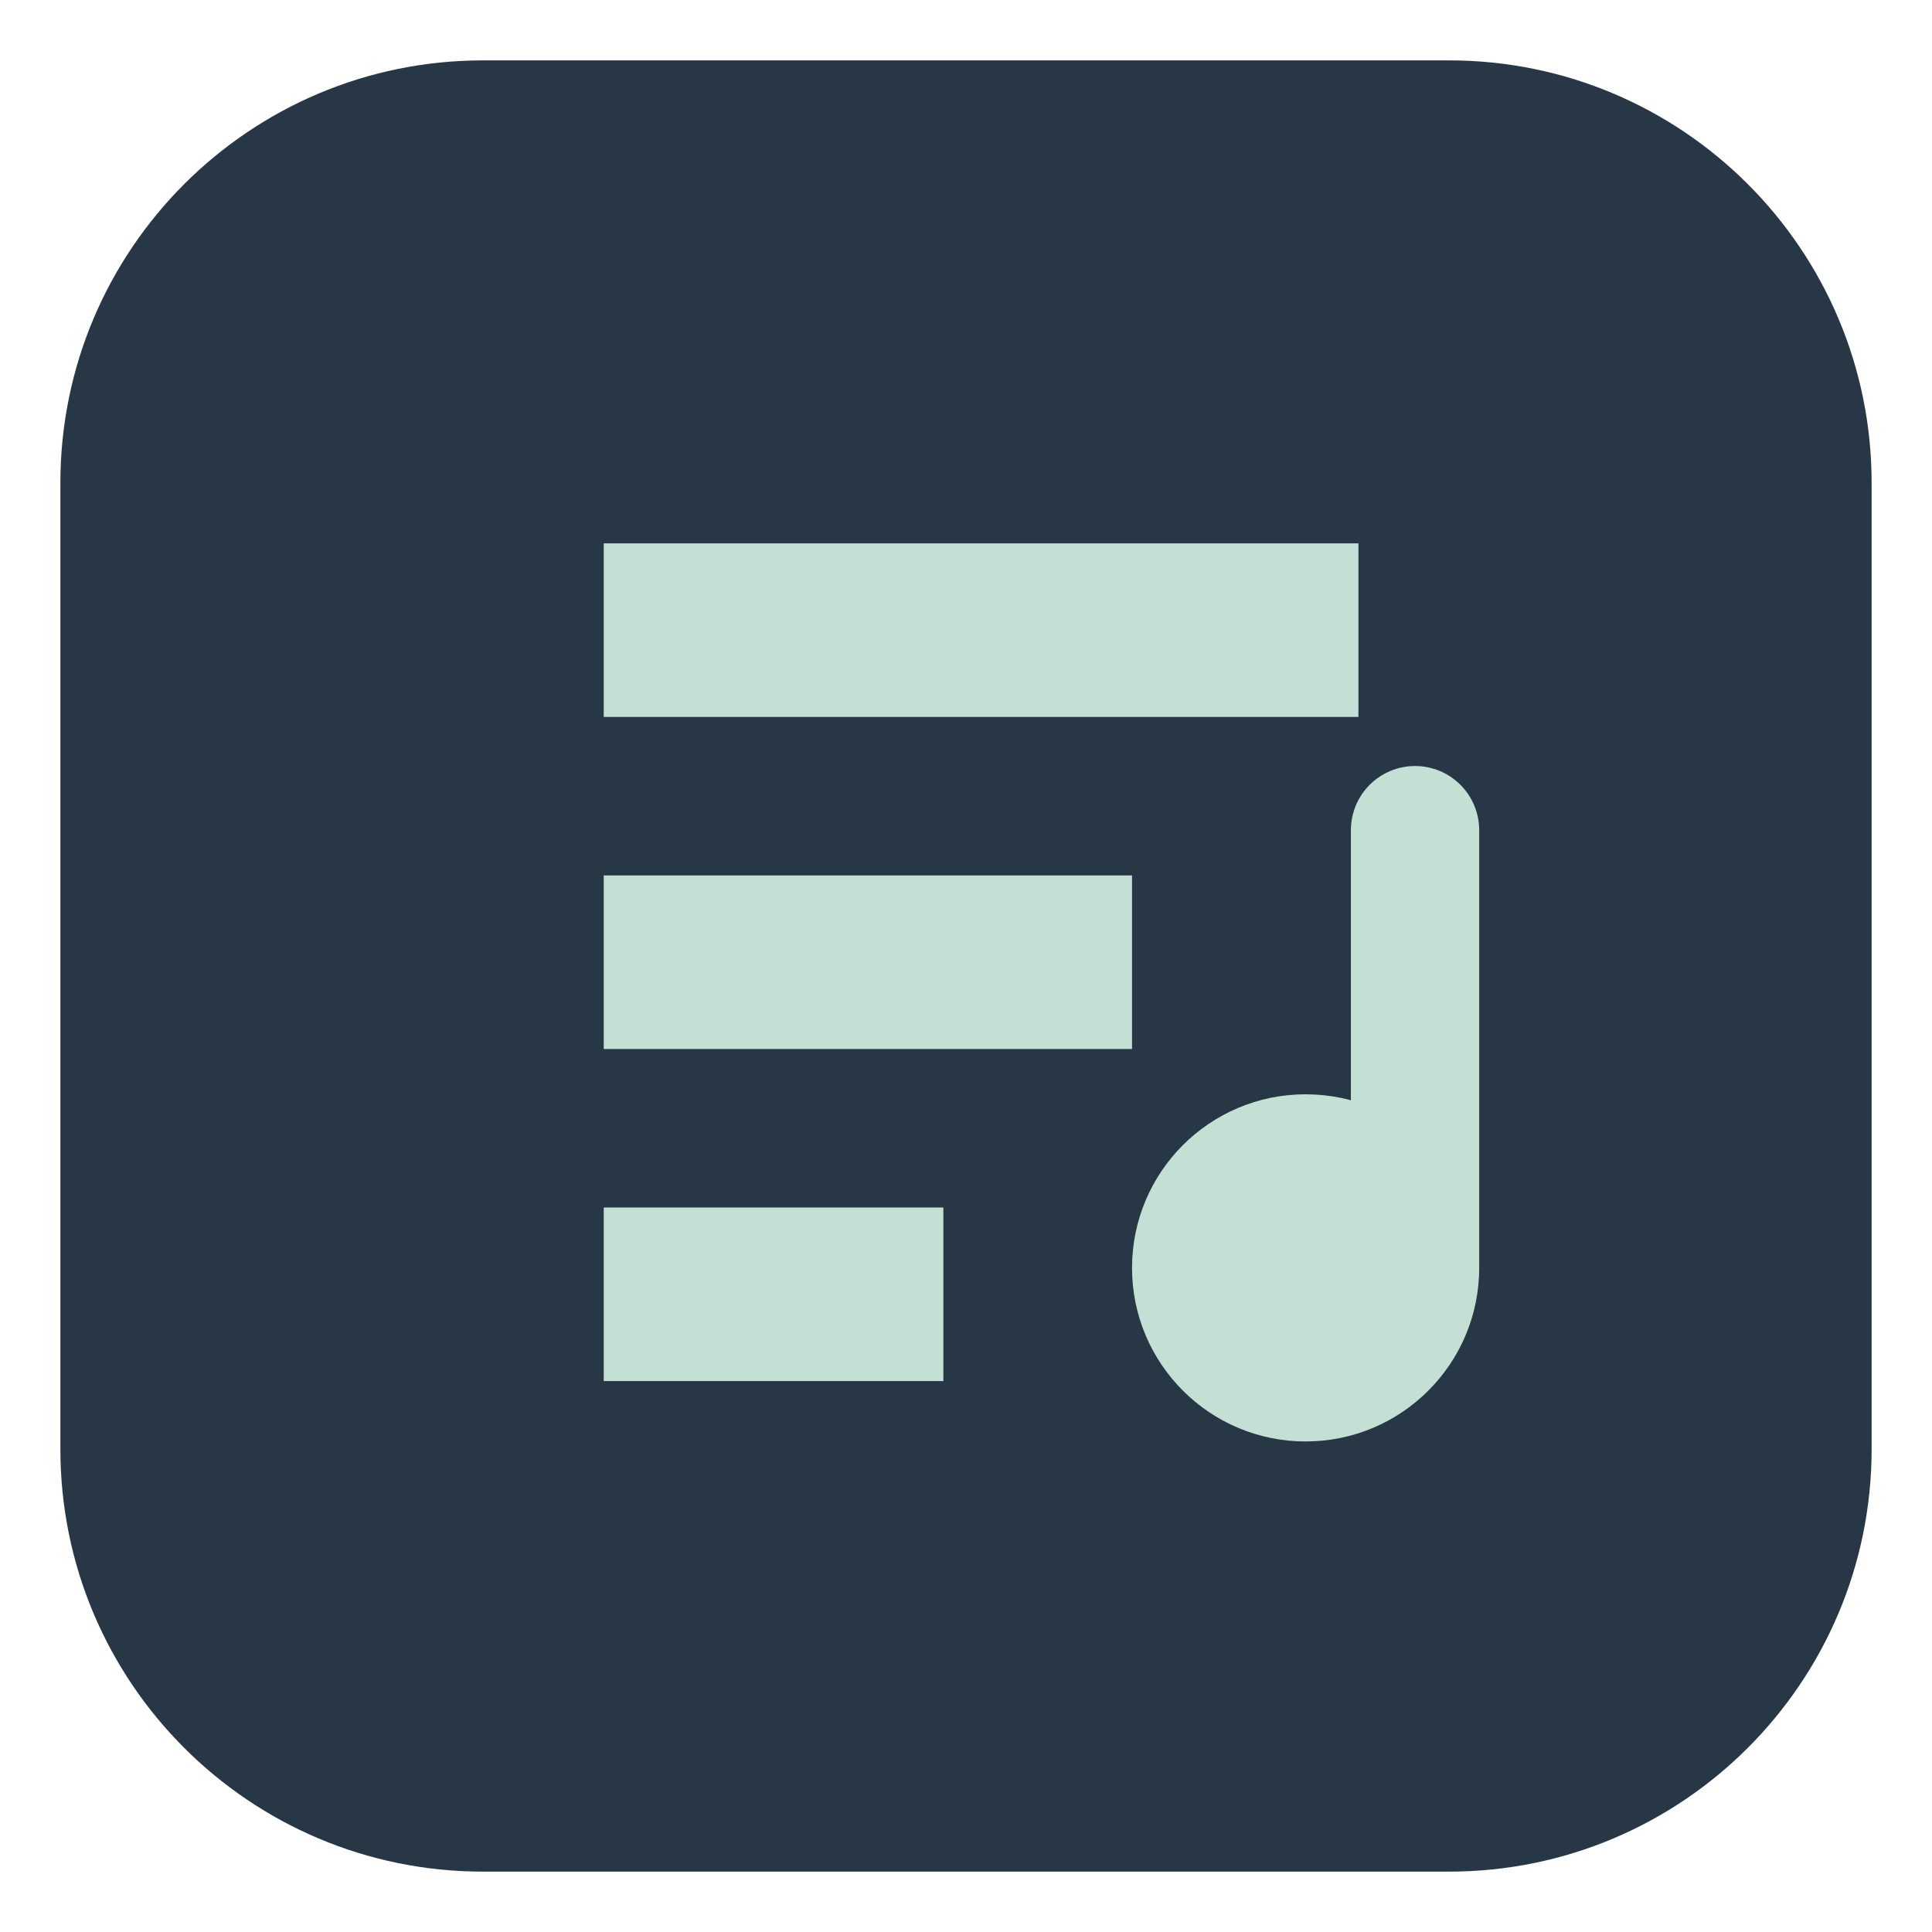
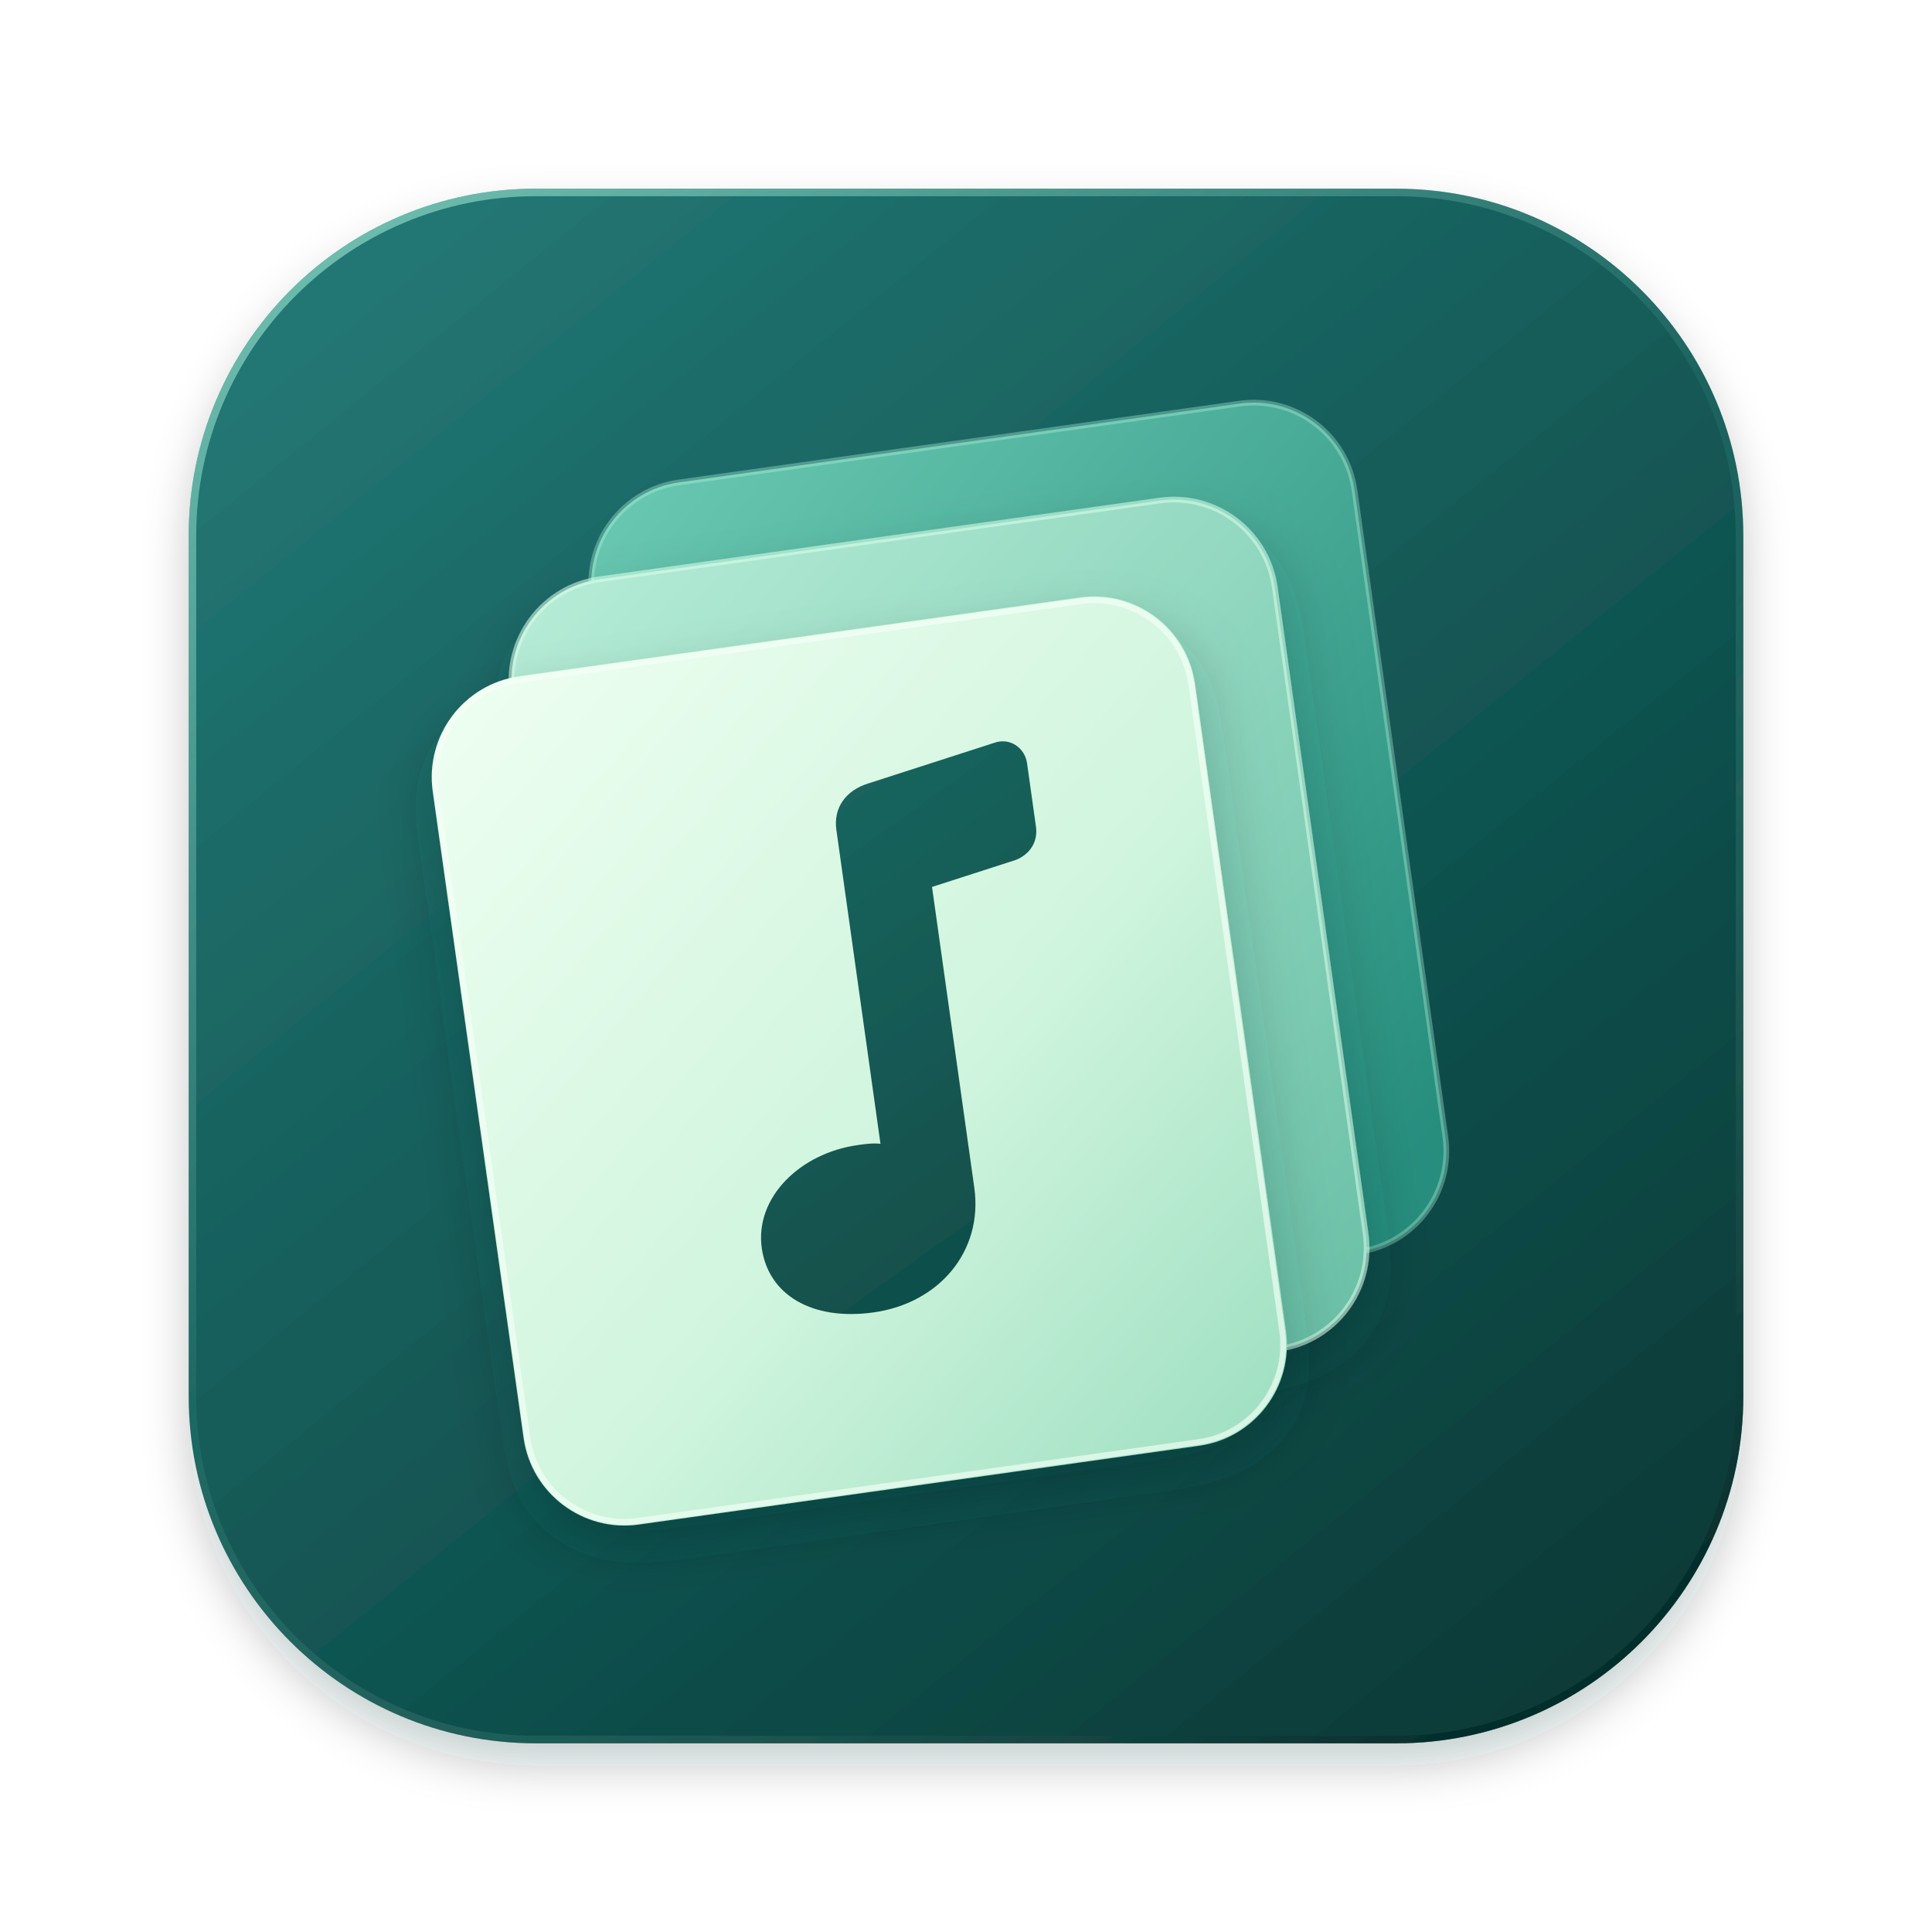
- <svg xmlns="http://www.w3.org/2000/svg" width="512" height="512" viewBox="0 0 512 512">
-   <rect x="16" y="16" width="480" height="480" rx="112" fill="#273746" />
-   <path d="M160 144h200v46H160zm0 88h140v46H160zm0 88h90v46h-90z" fill="#c4e0d4" />
-   <circle cx="346" cy="336" r="46" fill="#c4e0d4" />
-   <path d="M375 336V220" stroke="#c4e0d4" stroke-width="34" stroke-linecap="round" />
+ <svg xmlns="http://www.w3.org/2000/svg" width="1024" height="1024" viewBox="0 0 1024 1024" fill="none">
+   <defs>
+     <linearGradient id="base" x1="160" y1="100" x2="830" y2="930" gradientUnits="userSpaceOnUse">
+       <stop stop-color="#247A77" />
+       <stop offset=".55" stop-color="#125653" />
+       <stop offset="1" stop-color="#073936" />
+     </linearGradient>
+     <linearGradient id="edge" x1="200" y1="100" x2="760" y2="930" gradientUnits="userSpaceOnUse">
+       <stop stop-color="#AEF7DE" stop-opacity=".55" />
+       <stop offset=".48" stop-color="#83D8C5" stop-opacity=".08" />
+       <stop offset="1" stop-color="#021F20" stop-opacity=".5" />
+     </linearGradient>
+     <linearGradient id="back" x1="374" y1="233" x2="750" y2="630" gradientUnits="userSpaceOnUse">
+       <stop stop-color="#68C7B0" />
+       <stop offset="1" stop-color="#278E7E" />
+     </linearGradient>
+     <linearGradient id="middle" x1="280" y1="250" x2="720" y2="750" gradientUnits="userSpaceOnUse">
+       <stop stop-color="#BBEFDA" />
+       <stop offset="1" stop-color="#66BEA4" />
+     </linearGradient>
+     <linearGradient id="front" x1="253" y1="300" x2="691" y2="792" gradientUnits="userSpaceOnUse">
+       <stop stop-color="#F0FFF2" />
+       <stop offset=".55" stop-color="#D0F5DE" />
+       <stop offset="1" stop-color="#97DCBD" />
+     </linearGradient>
+     <linearGradient id="note" x1="398" y1="406" x2="536" y2="671" gradientUnits="userSpaceOnUse">
+       <stop stop-color="#1B6760" />
+       <stop offset="1" stop-color="#104D49" />
+     </linearGradient>
+     <filter id="tileShadow" x="50" y="50" width="924" height="930" filterUnits="userSpaceOnUse">
+       <feDropShadow dx="0" dy="12" stdDeviation="12" flood-color="#001F23" flood-opacity=".22" />
+     </filter>
+     <filter id="sleeveShadow" x="140" y="140" width="740" height="730" filterUnits="userSpaceOnUse">
+       <feDropShadow dx="0" dy="13" stdDeviation="15" flood-color="#002E2B" flood-opacity=".27" />
+     </filter>
+   </defs>
+   <g filter="url(#tileShadow)">
+     <rect x="100" y="100" width="824" height="824" rx="184" fill="url(#base)" />
+     <rect x="102" y="102" width="820" height="820" rx="182" stroke="url(#edge)" stroke-width="4" />
+   </g>
+   <g transform="rotate(-8 512 512)">
+     <rect x="343" y="237" width="408" height="454" rx="54" fill="url(#back)" stroke="#B8F8DE" stroke-opacity=".35" stroke-width="3" />
+     <g filter="url(#sleeveShadow)">
+       <rect x="294" y="282" width="408" height="454" rx="54" fill="url(#middle)" stroke="#DBFFEB" stroke-opacity=".55" stroke-width="3" />
+     </g>
+     <g filter="url(#sleeveShadow)">
+       <rect x="245" y="327" width="408" height="454" rx="54" fill="url(#front)" />
+       <rect x="247" y="329" width="404" height="450" rx="52" stroke="#F5FFF7" stroke-opacity=".65" stroke-width="3" />
+       <path d="M454 431C454 419 462 411 474 409L543 397C552 395 559 402 559 410V444C559 452 554 458 546 460L500 468V629C500 663 473 687 438 687C405 687 384 670 384 645C384 618 411 598 442 598C446 598 450 598 454 599V431Z" fill="url(#note)" />
+     </g>
+   </g>
</svg>
